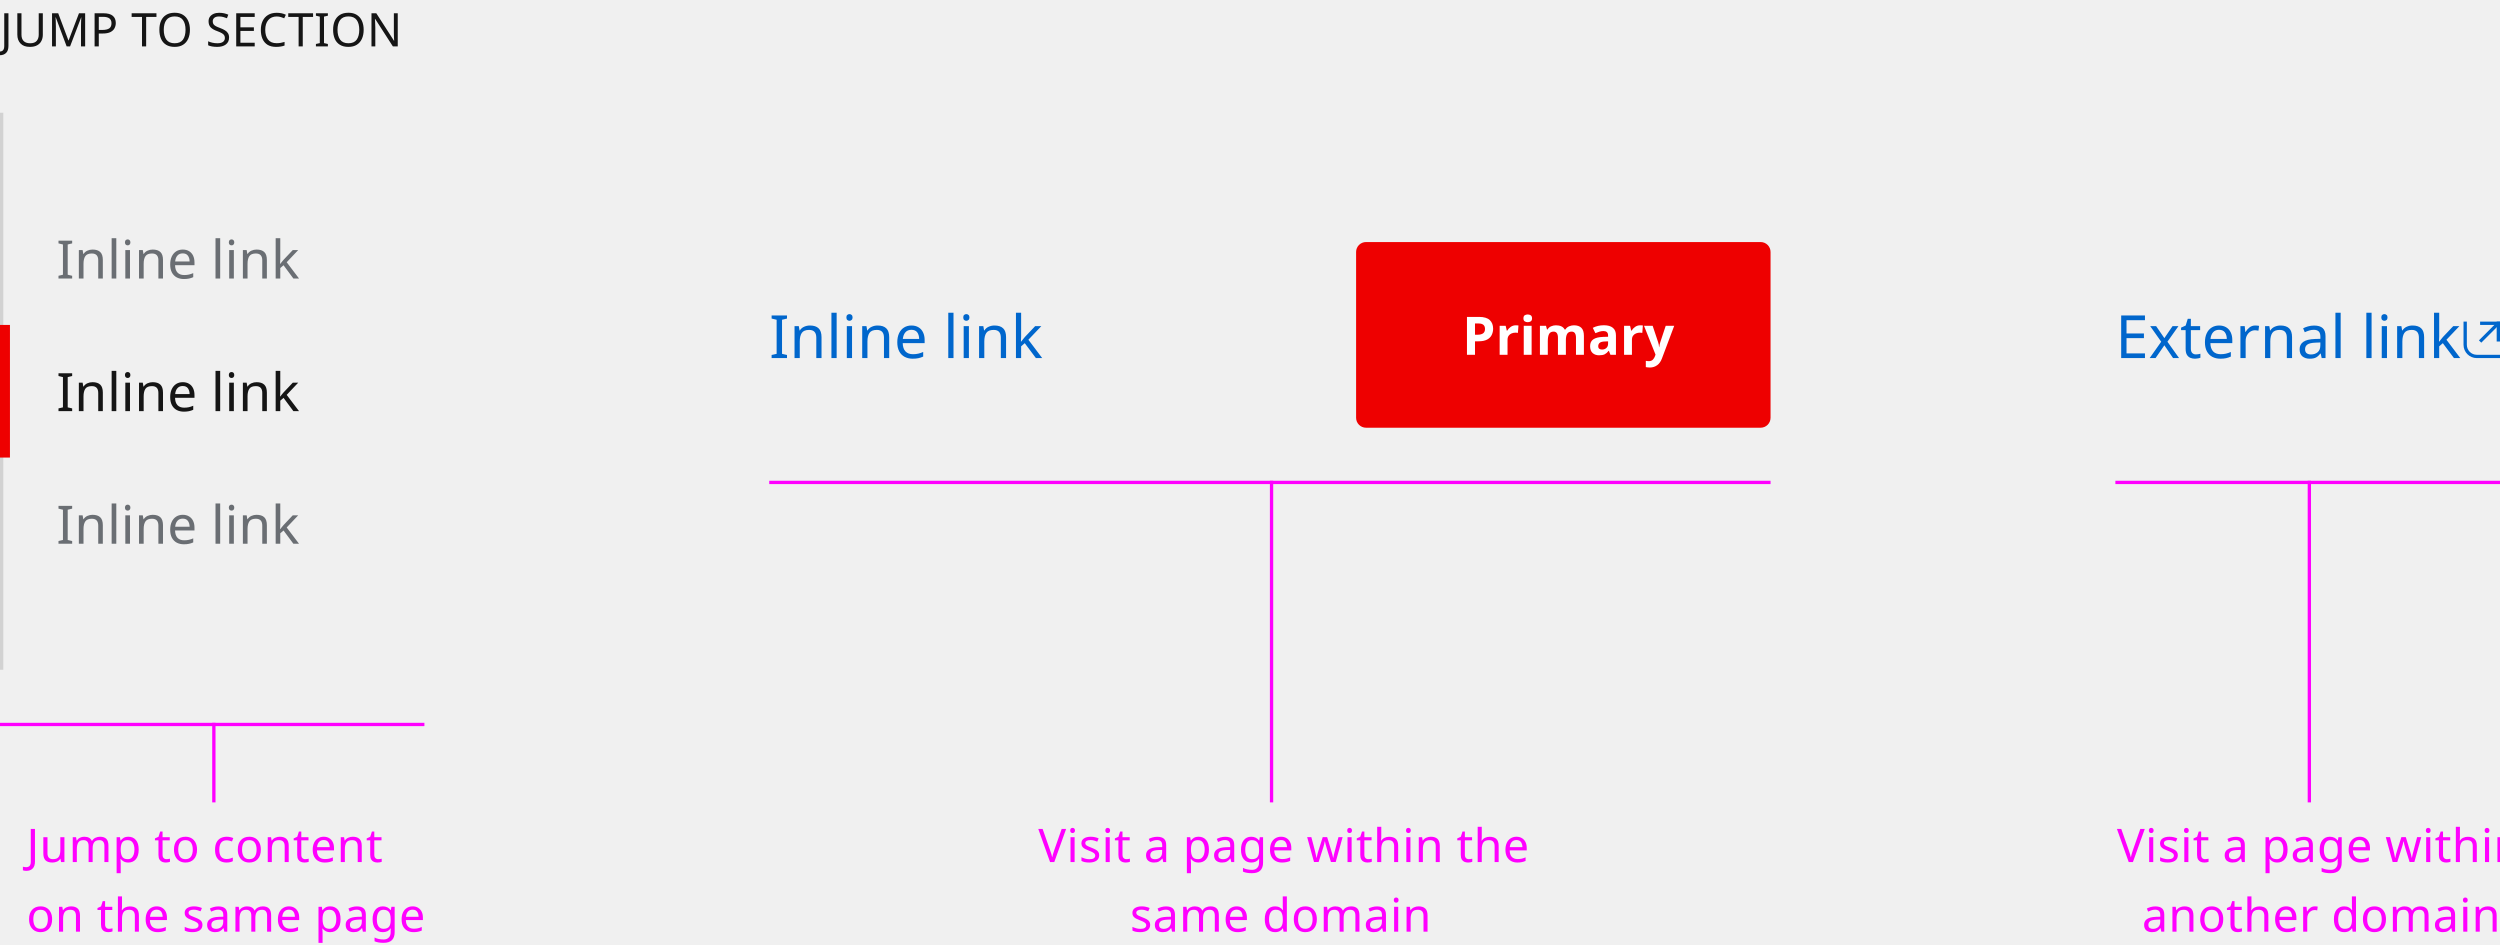
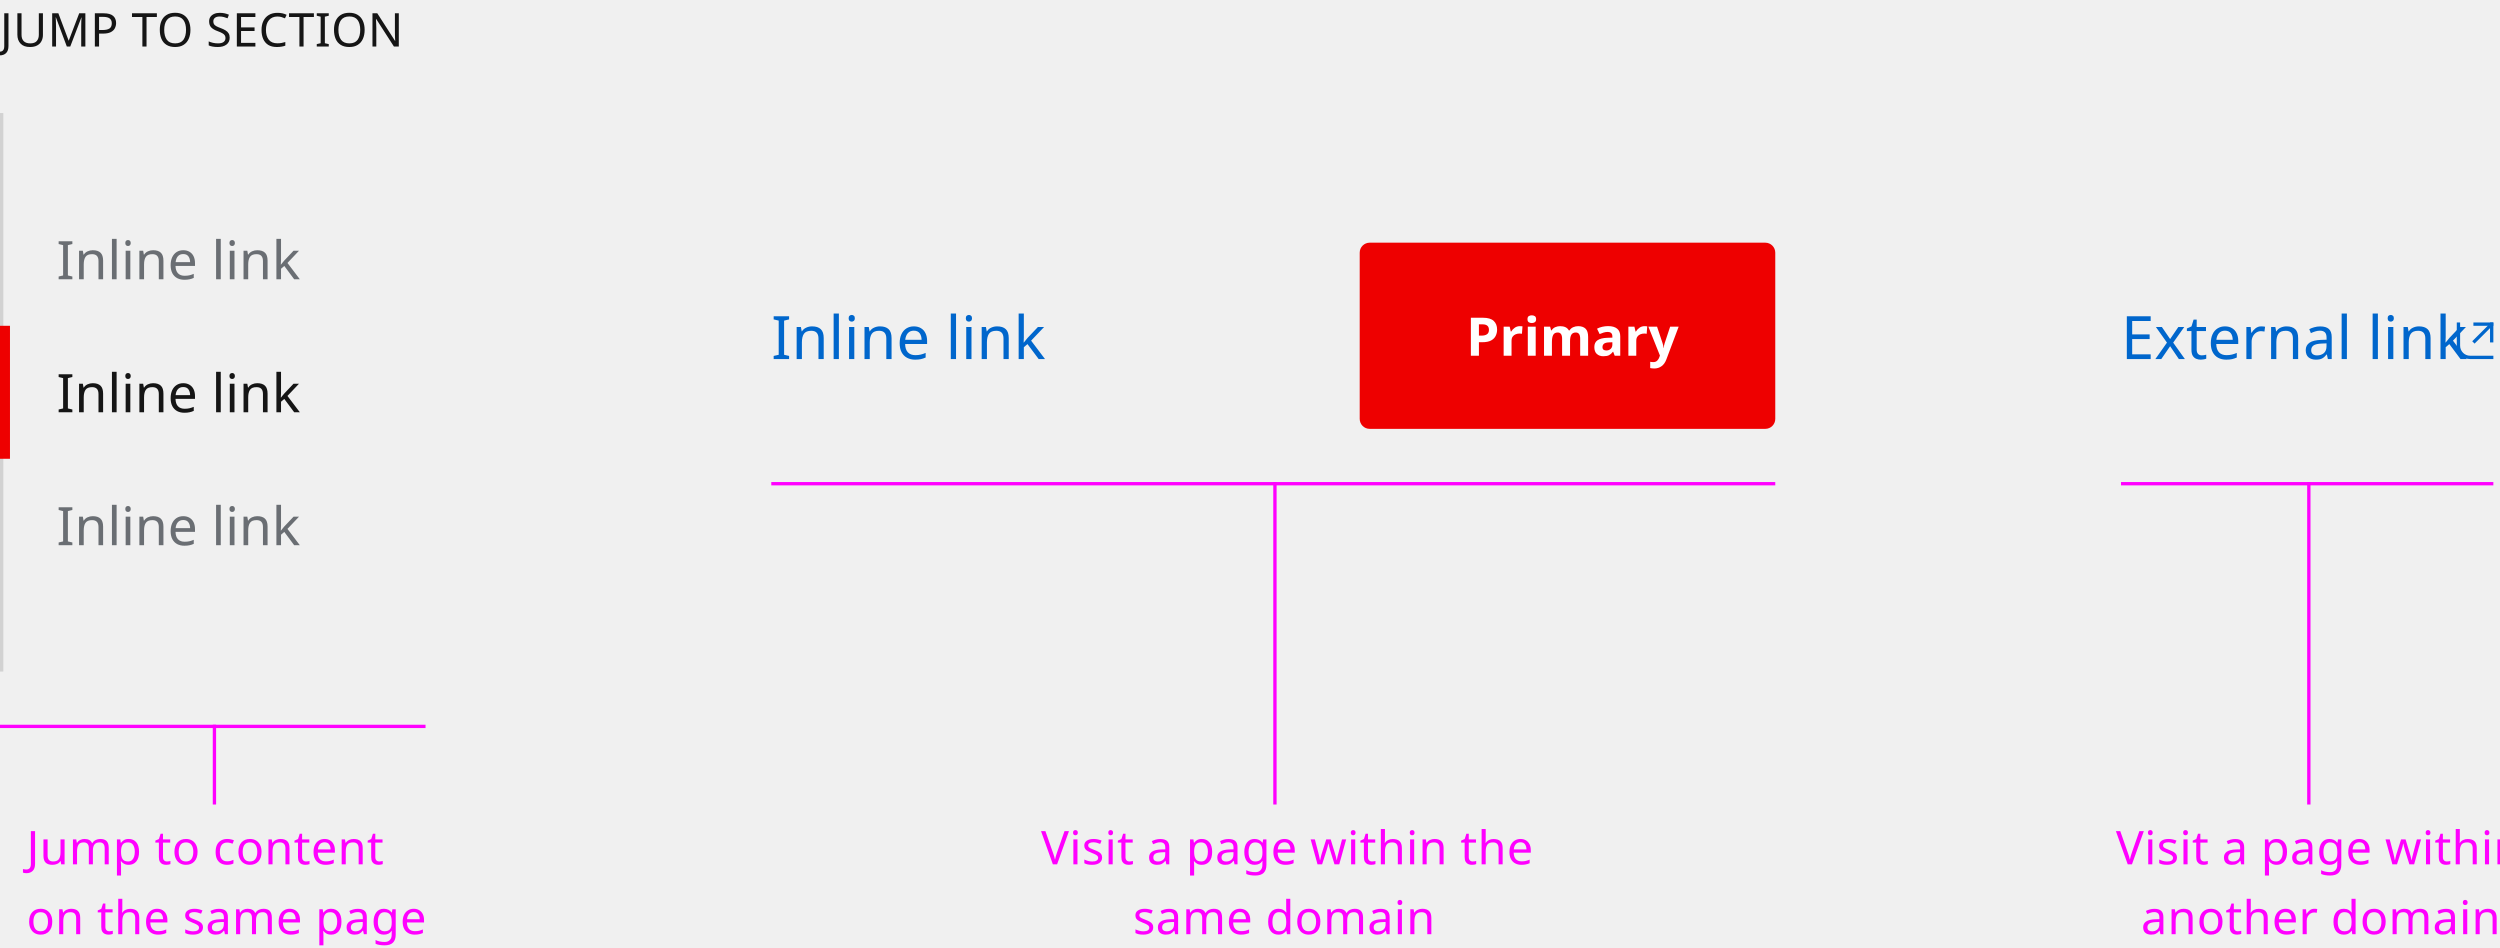
- <svg xmlns="http://www.w3.org/2000/svg" width="754.001" height="285" viewBox="0 0 754.001 285">
-   <g id="Group_4" data-name="Group 4" transform="translate(-483 -3414)">
-     <text id="Visit_a_page_within_another_domain" data-name="Visit a page within another domain" transform="translate(1179 3674)" fill="#f0f" font-size="14" font-family="RedHatText-Regular, Red Hat Text" letter-spacing="0.01em">
+ <svg xmlns="http://www.w3.org/2000/svg" width="752" height="285" viewBox="0 0 752 285">
+   <g id="Image" transform="translate(-483 -3414)">
+     <text id="Visit_a_page_within_another_domain" data-name="Visit a page within another domain" transform="translate(1177 3674)" fill="#f0f" font-size="14" font-family="RedHatText-Regular, Red Hat Text" letter-spacing="0.01em">
      <tspan x="-57.54" y="0">Visit a page within</tspan>
      <tspan x="-49.973" y="21">another domain</tspan>
    </text>
-     <rect id="Rectangle" width="1" height="97" transform="translate(1179 3559)" fill="#f0f" />
-     <rect id="Rectangle-2" data-name="Rectangle" width="116" height="1" transform="translate(1121 3559)" fill="#f0f" />
+     <rect id="Rectangle" width="1" height="97" transform="translate(1177 3559)" fill="#f0f" />
+     <rect id="Rectangle-2" data-name="Rectangle" width="112" height="1" transform="translate(1121 3559)" fill="#f0f" />
    <text id="Visit_a_page_within_the_same_domain" data-name="Visit a page within the same domain" transform="translate(866 3674)" fill="#f0f" font-size="14" font-family="RedHatText-Regular, Red Hat Text" letter-spacing="0.01em">
      <tspan x="-69.86" y="0">Visit a page within the</tspan>
      <tspan x="-42.189" y="21">same domain</tspan>
    </text>
    <rect id="Rectangle-3" data-name="Rectangle" width="1" height="97" transform="translate(866 3559)" fill="#f0f" />
    <rect id="Rectangle-4" data-name="Rectangle" width="302" height="1" transform="translate(715 3559)" fill="#f0f" />
    <text id="Jump_to_content_on_the_same_page" data-name="Jump to content on the same page" transform="translate(491 3674)" fill="#f0f" font-size="14" font-family="RedHatText-Regular, Red Hat Text" letter-spacing="0.01em">
      <tspan x="0" y="0">Jump to content</tspan>
      <tspan x="0" y="21">on the same page</tspan>
    </text>
    <rect id="Rectangle-5" data-name="Rectangle" width="1" height="24" transform="translate(547 3632)" fill="#f0f" />
    <rect id="Rectangle-6" data-name="Rectangle" width="128" height="1" transform="translate(483 3632)" fill="#f0f" />
    <g id="Links" transform="translate(-6)">
      <g id="External_link" data-name="External link" transform="translate(76 -3)">
-         <g id="External_link_icon_Blue_Light_theme" data-name="External link icon / Blue / Light theme" transform="translate(1156 3513.998)">
+         <g id="External_link_icon_Blue_Light_theme" data-name="External link icon / Blue / Light theme" transform="translate(1152 3513.998)">
          <g id="Line" transform="translate(4552 -22421.998)" fill="none">
            <path d="M-4541,22433h-7a4.005,4.005,0,0,1-4-4v-7l1,0v7a3,3,0,0,0,3,3h7v1Z" stroke="none" />
            <path d="M -4540.999 22433.002 L -4548.003 22433.002 C -4550.207 22433.002 -4552 22431.205 -4552 22428.998 L -4552 22422 L -4550.998 22421.998 L -4550.998 22428.998 C -4550.998 22430.654 -4549.654 22432 -4548.003 22432 L -4540.999 22432 L -4540.999 22433.002 Z" stroke="none" fill="#06c" />
          </g>
          <line id="Line-2" data-name="Line" x1="5" y2="5" transform="translate(5 1.002)" fill="none" stroke="#06c" stroke-width="1" />
          <rect id="Rectangle-7" data-name="Rectangle" width="1" height="6" transform="translate(10 0.002)" fill="#06c" />
          <rect id="Rectangle-8" data-name="Rectangle" width="6" height="1" transform="translate(5 0.002)" fill="#06c" />
        </g>
        <text id="External_link-2" data-name="External link" transform="translate(1051 3525)" fill="#06c" font-size="18" font-family="RedHatText-Regular, Red Hat Text">
          <tspan x="0" y="0">External link</tspan>
        </text>
      </g>
      <g id="CTA_Primary_FTS" data-name="CTA / Primary / FTS" transform="translate(898 3487)">
        <rect id="Rectangle-9" data-name="Rectangle" width="125" height="56" rx="3" fill="#e00" />
        <text id="Primary" transform="translate(32 34)" fill="#fff" font-size="16" font-family="RedHatDisplay-Bold, Red Hat Display" font-weight="700">
          <tspan x="0" y="0">Primary</tspan>
        </text>
      </g>
      <text id="Inline_link" data-name="Inline link" transform="translate(721 3522)" fill="#06c" font-size="18" font-family="RedHatText-Regular, Red Hat Text">
        <tspan x="0" y="0">Inline link</tspan>
      </text>
      <g id="Jump_links_Vertical_Desktop_Light_theme_FTS" data-name="Jump links / Vertical / Desktop / Light theme / FTS" transform="translate(489 3414)">
        <rect id="Rectangle-10" data-name="Rectangle" width="1" height="168" transform="translate(0 34)" fill="#d2d2d2" />
        <g id="Text" transform="translate(0 80)">
          <rect id="Rectangle-11" data-name="Rectangle" width="65" height="24" transform="translate(17 66)" fill="none" />
          <text id="Inline_link-2" data-name="Inline link" transform="translate(17 84)" fill="#6a6e73" font-size="16" font-family="RedHatText-Regular, Red Hat Text">
            <tspan x="0" y="0">Inline link</tspan>
          </text>
        </g>
        <g id="Text-2" data-name="Text" transform="translate(0 40)">
          <rect id="Rectangle-12" data-name="Rectangle" width="65" height="24" transform="translate(17 66)" fill="none" />
          <text id="Inline_link-3" data-name="Inline link" transform="translate(17 84)" fill="#151515" font-size="16" font-family="RedHatText-Regular, Red Hat Text">
            <tspan x="0" y="0">Inline link</tspan>
          </text>
        </g>
        <rect id="Rectangle-13" data-name="Rectangle" width="3" height="40" transform="translate(0 98)" fill="#e00" />
        <g id="Text-3" data-name="Text">
          <rect id="Rectangle-14" data-name="Rectangle" width="65" height="24" transform="translate(17 66)" fill="none" />
          <text id="Inline_link-4" data-name="Inline link" transform="translate(17 84)" fill="#6a6e73" font-size="16" font-family="RedHatText-Regular, Red Hat Text">
            <tspan x="0" y="0">Inline link</tspan>
          </text>
        </g>
        <text id="jump_to_section" data-name="jump to section" transform="translate(0 14)" fill="#151515" font-size="14" font-family="RedHatText-Regular, Red Hat Text" letter-spacing="0.01em">
          <tspan x="0" y="0">JUMP TO SECTION</tspan>
        </text>
      </g>
    </g>
  </g>
</svg>
